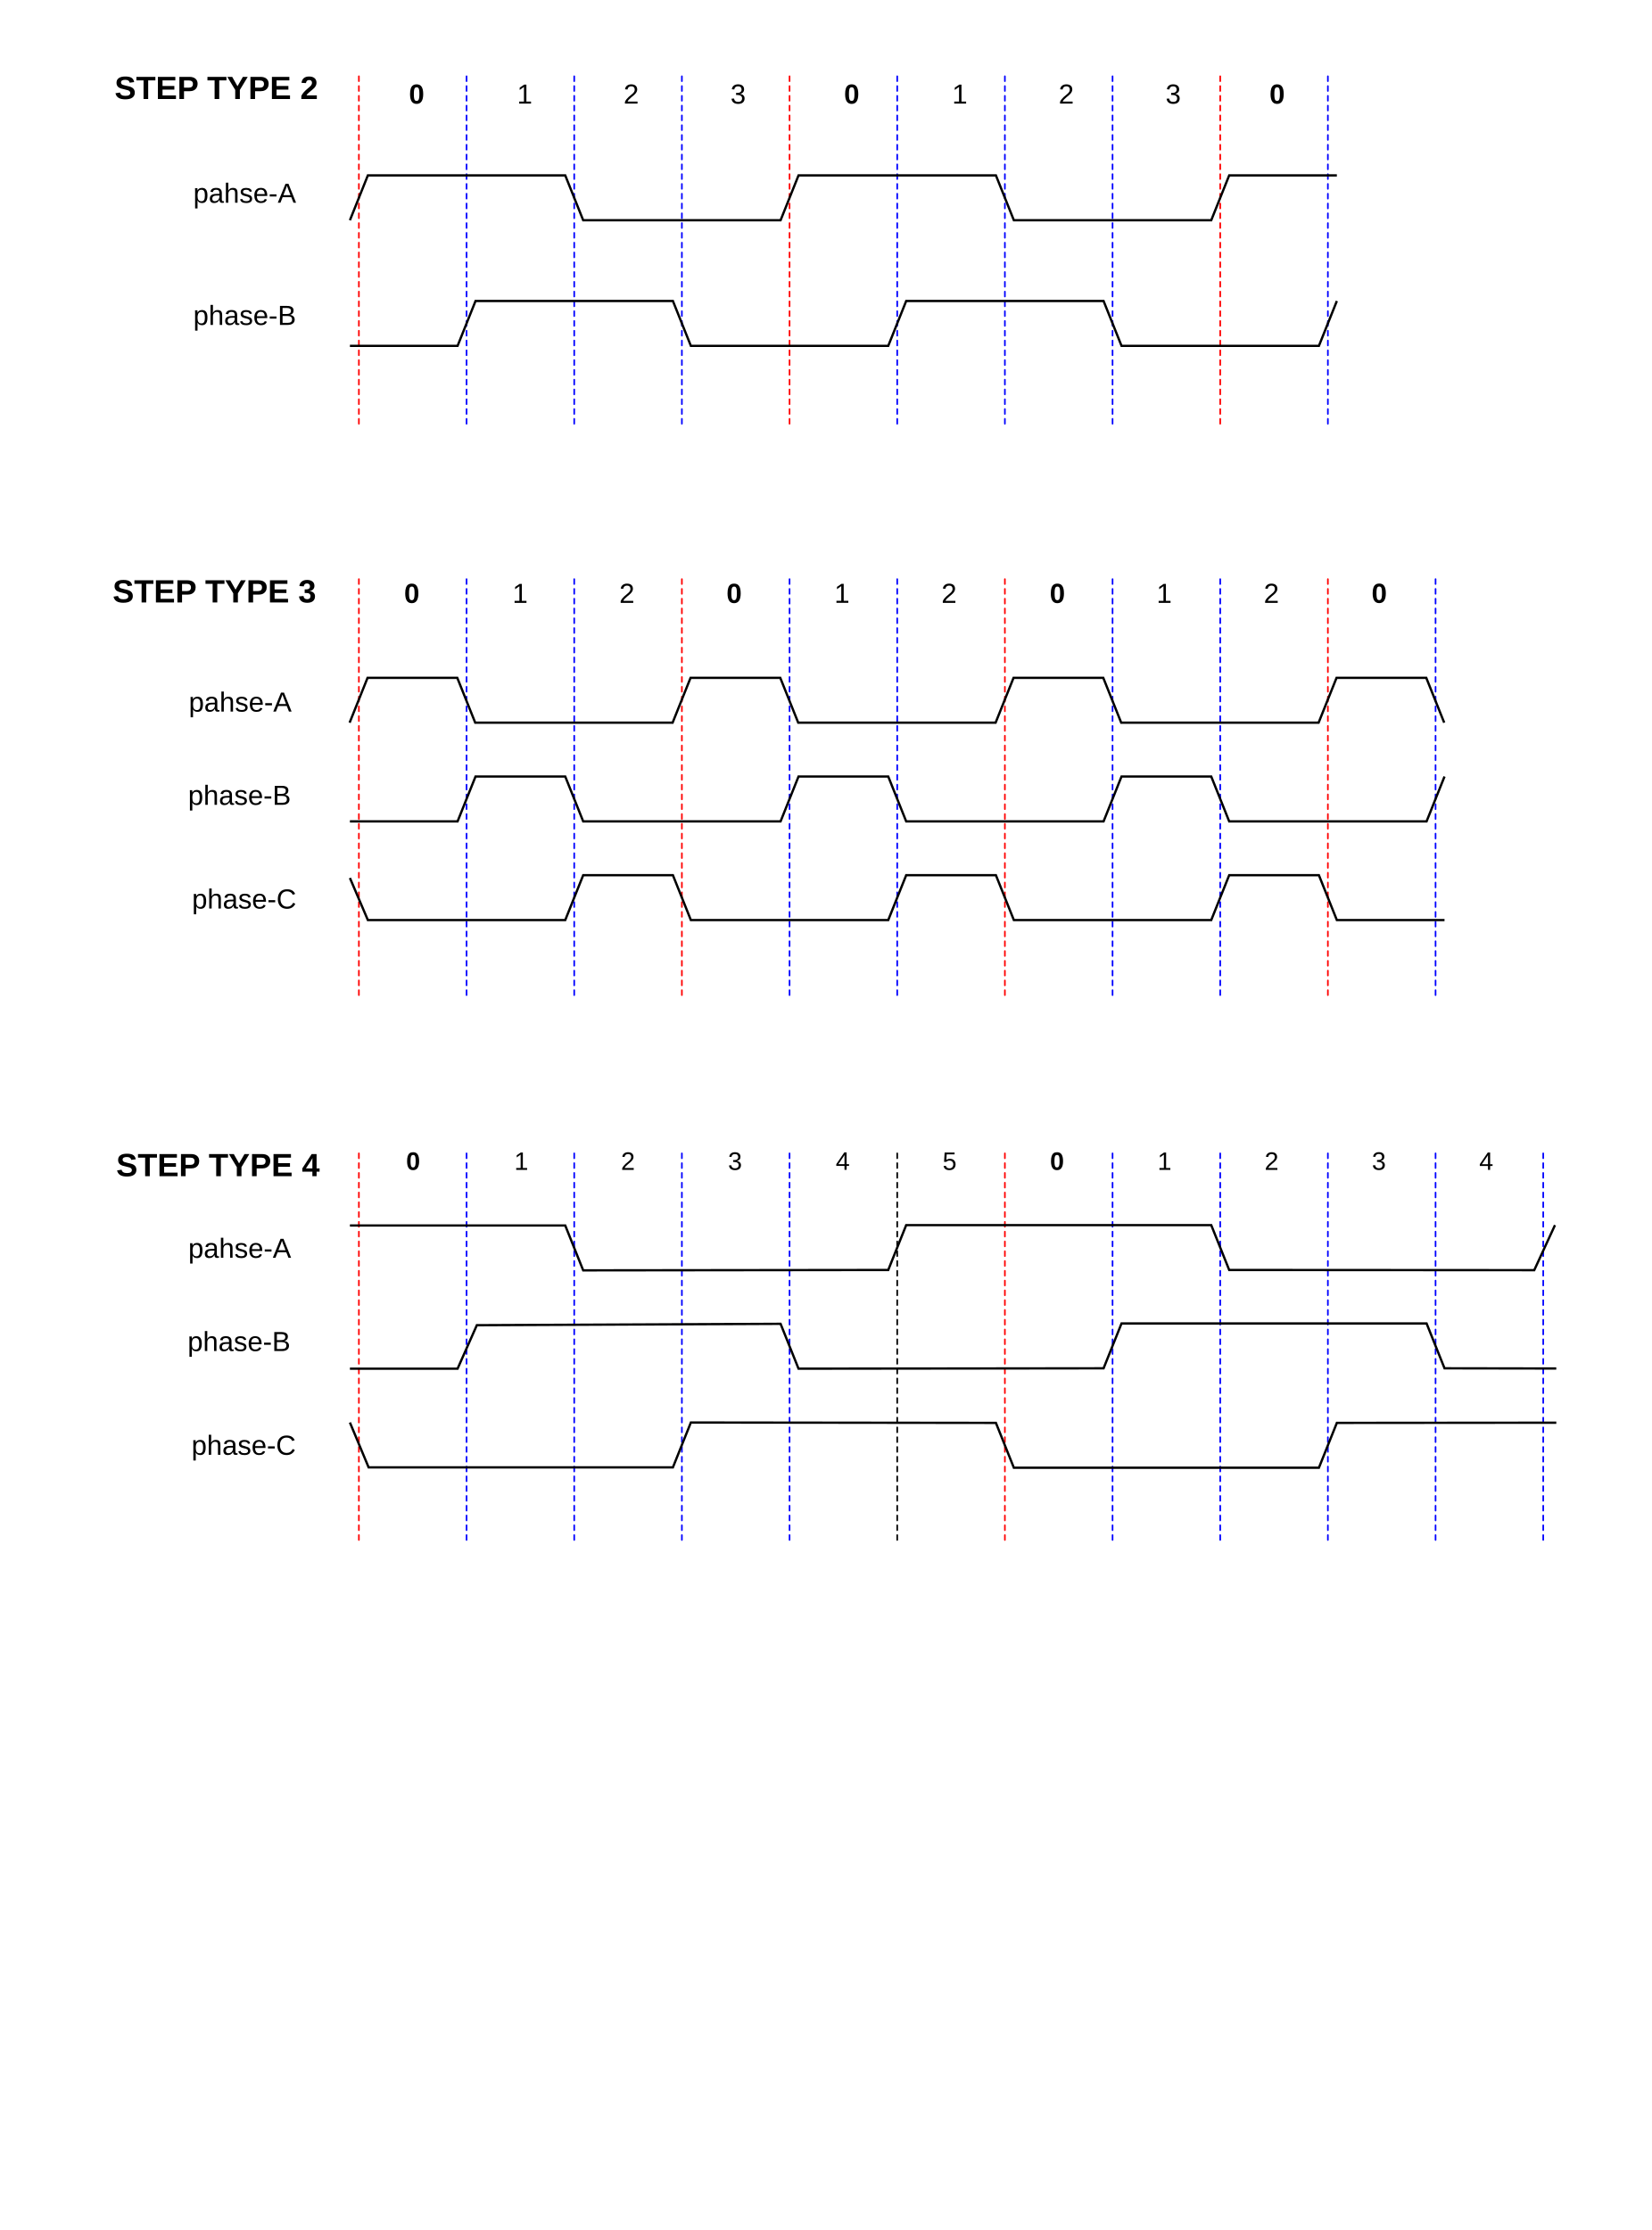
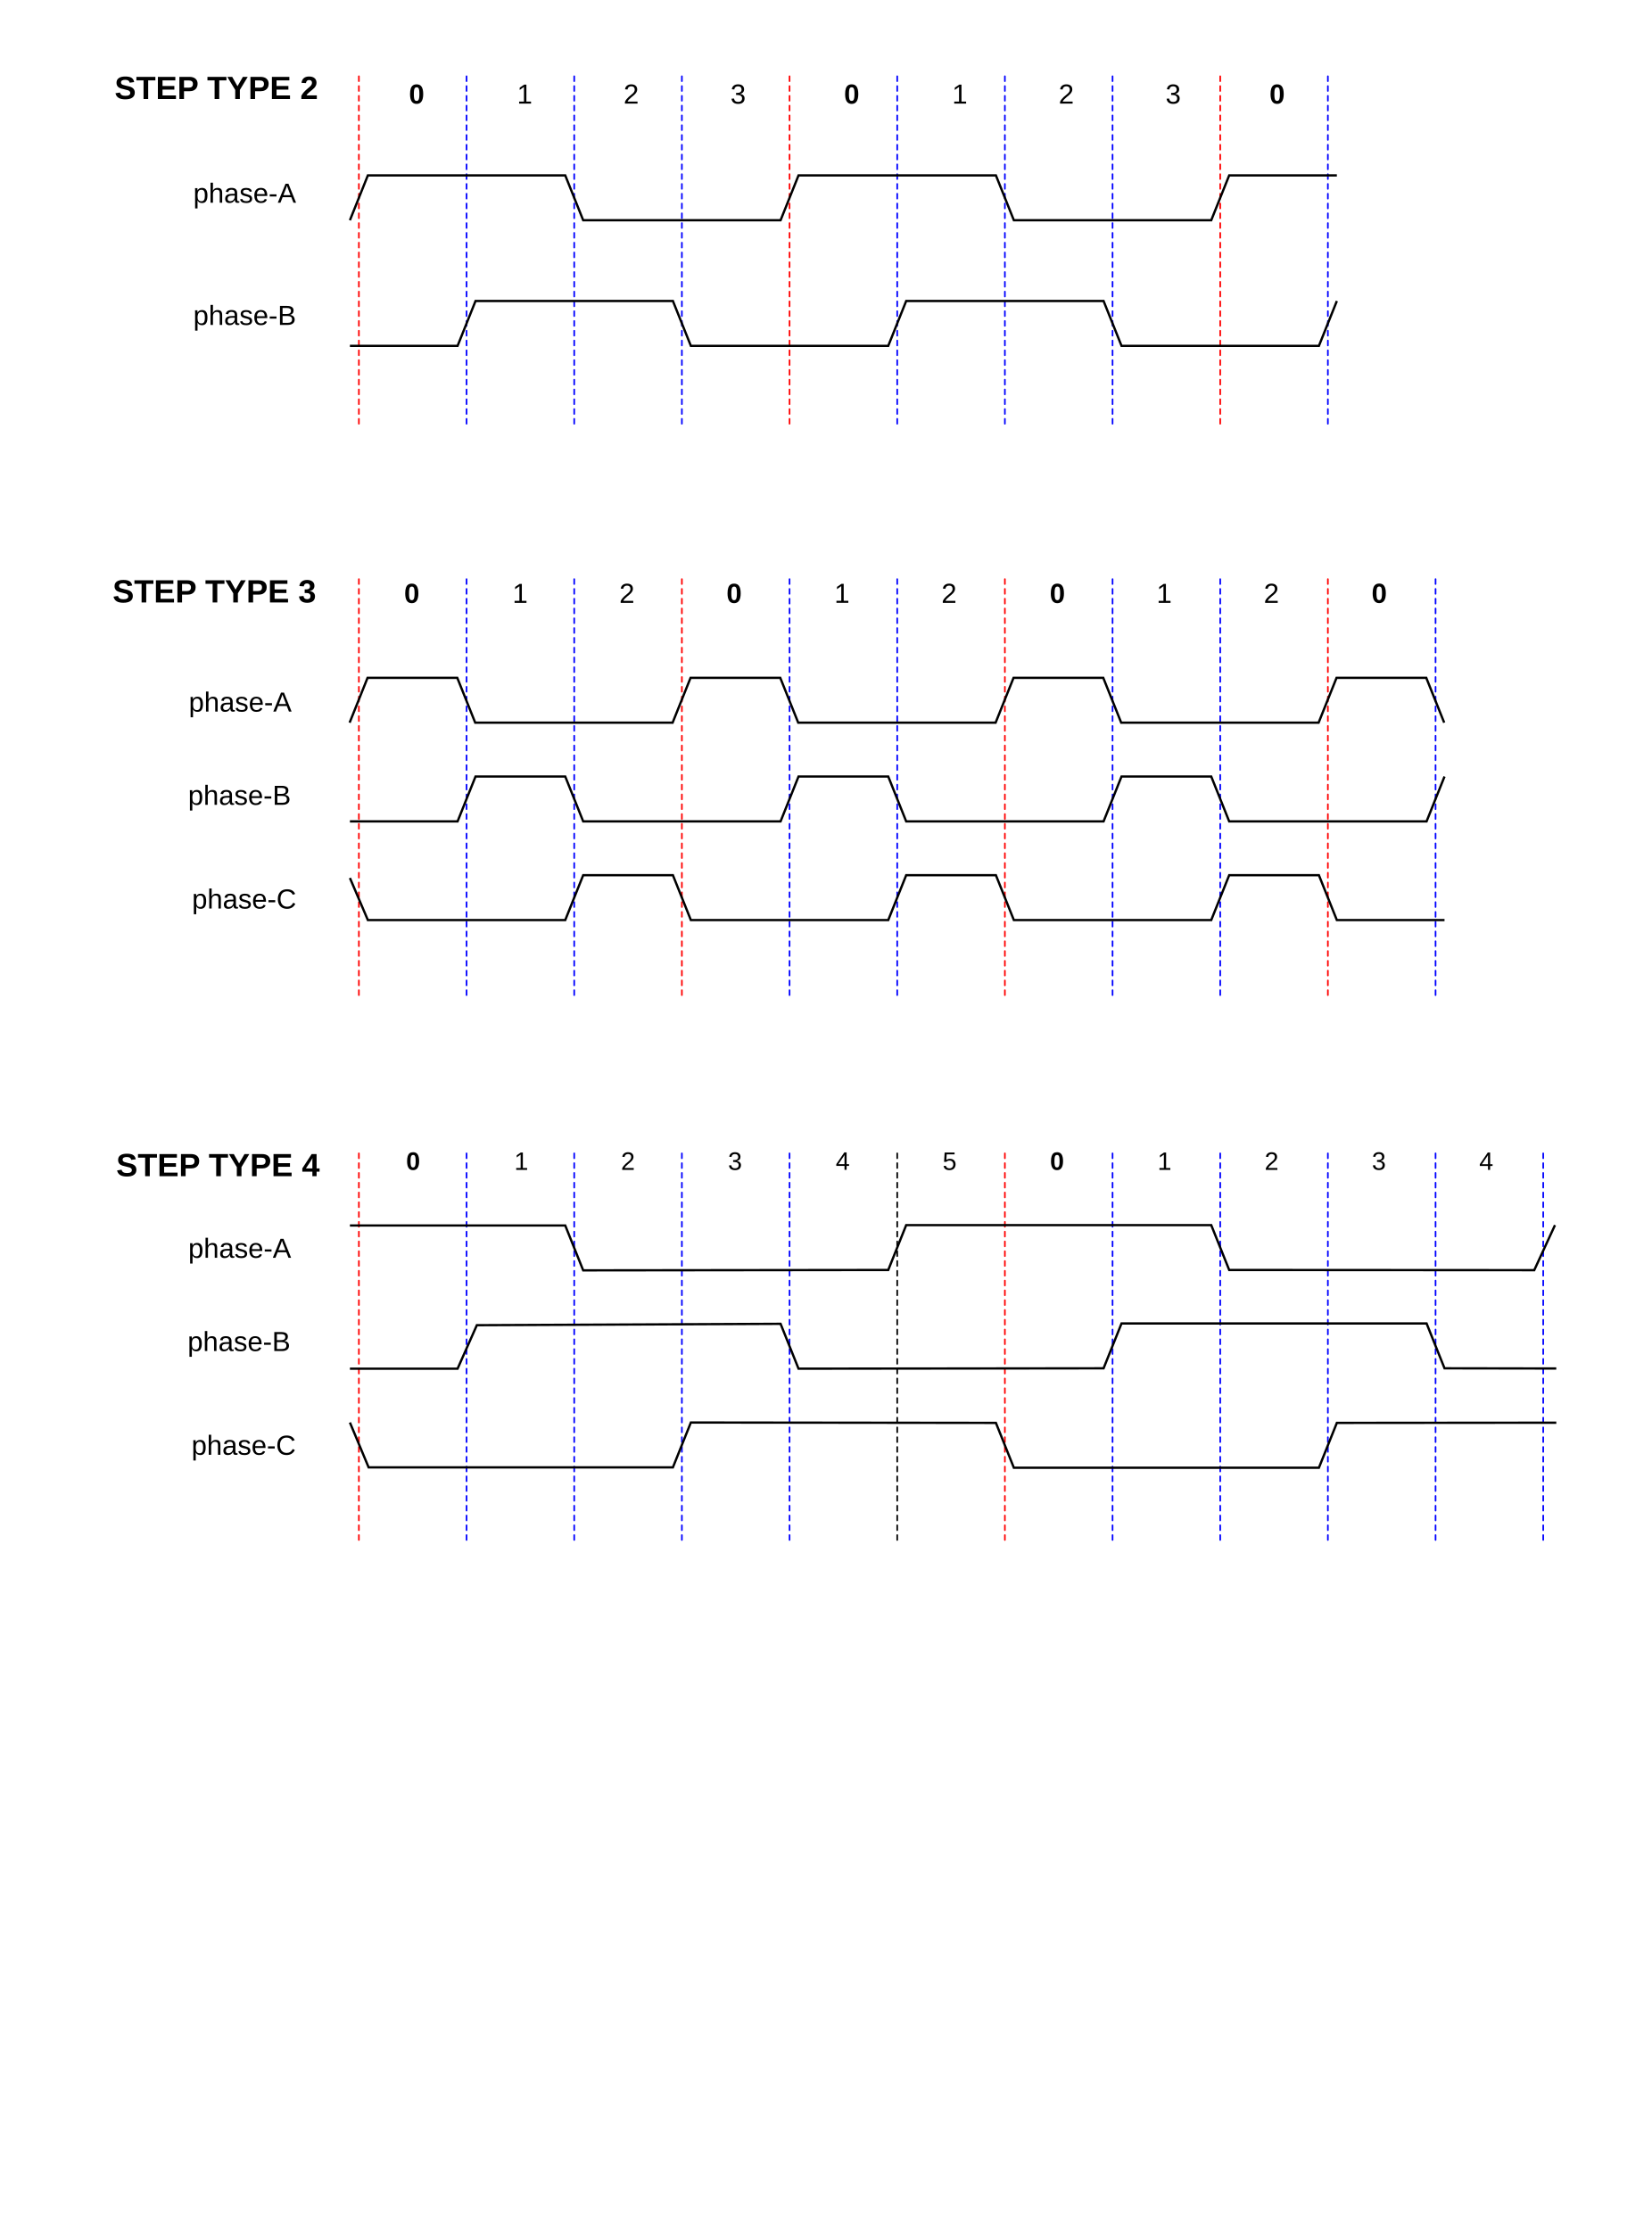
<svg xmlns="http://www.w3.org/2000/svg" id="svg2985" version="1.1" width="717.5" height="968.75" xml:space="preserve">
  <defs id="defs2989" />
  <g id="layer1" transform="translate(0,8.671875e-5)" style="display:inline">
    <g id="g21569" transform="translate(0,11.69291)">
      <path id="path19456" d="m 155.906,21.441 0,152.761" style="fill:none;stroke:#ff0000;stroke-width:0.709;stroke-linecap:round;stroke-linejoin:miter;stroke-miterlimit:4;stroke-opacity:1;stroke-dasharray:2.126, 2.126;stroke-dashoffset:0" />
      <path id="path19456-4" d="m 202.677,21.441 0,152.761" style="fill:none;stroke:#0000ff;stroke-width:0.709;stroke-linecap:round;stroke-linejoin:miter;stroke-miterlimit:4;stroke-opacity:1;stroke-dasharray:2.126, 2.126;stroke-dashoffset:0" />
      <path id="path19456-4-0" d="m 296.22,21.441 0,152.761" style="fill:none;stroke:#0000ff;stroke-width:0.709;stroke-linecap:round;stroke-linejoin:miter;stroke-miterlimit:4;stroke-opacity:1;stroke-dasharray:2.126, 2.126;stroke-dashoffset:0" />
      <path id="path19456-4-9" d="m 249.449,21.441 0,152.761" style="fill:none;stroke:#0000ff;stroke-width:0.709;stroke-linecap:round;stroke-linejoin:miter;stroke-miterlimit:4;stroke-opacity:1;stroke-dasharray:2.126, 2.126;stroke-dashoffset:0" />
      <path id="path19456-48" d="m 342.992,21.441 0,152.761" style="fill:none;stroke:#ff0000;stroke-width:0.709;stroke-linecap:round;stroke-linejoin:miter;stroke-miterlimit:4;stroke-opacity:1;stroke-dasharray:2.126, 2.126;stroke-dashoffset:0" />
      <path id="path19456-4-8" d="m 389.764,21.441 0,152.761" style="fill:#000000;stroke:#0000ff;stroke-width:0.709;stroke-linecap:round;stroke-linejoin:miter;stroke-miterlimit:4;stroke-opacity:1;stroke-dasharray:2.126, 2.126;stroke-dashoffset:0" />
      <path id="path19456-4-0-2" d="m 483.307,21.441 0,152.761" style="fill:none;stroke:#0000ff;stroke-width:0.709;stroke-linecap:round;stroke-linejoin:miter;stroke-miterlimit:4;stroke-opacity:1;stroke-dasharray:2.126, 2.126;stroke-dashoffset:0" />
      <path id="path19456-4-9-4" d="m 436.535,21.441 0,152.761" style="fill:none;stroke:#0000ff;stroke-width:0.709;stroke-linecap:round;stroke-linejoin:miter;stroke-miterlimit:4;stroke-opacity:1;stroke-dasharray:2.126, 2.126;stroke-dashoffset:0" />
      <path id="path19456-5" d="m 530.079,21.441 0,152.761" style="fill:none;stroke:#ff0000;stroke-width:0.709;stroke-linecap:round;stroke-linejoin:miter;stroke-miterlimit:4;stroke-opacity:1;stroke-dasharray:2.126, 2.126;stroke-dashoffset:0" />
      <path id="path19456-4-5" d="m 576.85,21.441 0,152.761" style="fill:none;stroke:#0000ff;stroke-width:0.709;stroke-linecap:round;stroke-linejoin:miter;stroke-miterlimit:4;stroke-opacity:1;stroke-dasharray:2.126, 2.126;stroke-dashoffset:0" />
    </g>
    <text xml:space="preserve" style="font-size:12px;font-style:normal;font-variant:normal;font-weight:bold;font-stretch:normal;line-height:125%;letter-spacing:0px;word-spacing:0px;fill:#000000;fill-opacity:1;stroke:none;font-family:Arial;-inkscape-font-specification:Arial Bold" x="177.659" y="45.01" id="text20329">
      <tspan id="tspan20331" x="177.659" y="45.01">0</tspan>
    </text>
    <text xml:space="preserve" style="font-size:12px;font-style:normal;font-variant:normal;font-weight:normal;font-stretch:normal;line-height:125%;letter-spacing:0px;word-spacing:0px;fill:#000000;fill-opacity:1;stroke:none;font-family:Arial;-inkscape-font-specification:Arial" x="224.594" y="45.01" id="text20333">
      <tspan id="tspan20335" x="224.594" y="45.01">1</tspan>
    </text>
    <text xml:space="preserve" style="font-size:12px;font-style:normal;font-variant:normal;font-weight:normal;font-stretch:normal;line-height:125%;letter-spacing:0px;word-spacing:0px;fill:#000000;fill-opacity:1;stroke:none;font-family:Arial;-inkscape-font-specification:Arial" x="270.87" y="45.01" id="text20337">
      <tspan id="tspan20339" x="270.87" y="45.01">2</tspan>
    </text>
    <text xml:space="preserve" style="font-size:12px;font-style:normal;font-variant:normal;font-weight:normal;font-stretch:normal;line-height:125%;letter-spacing:0px;word-spacing:0px;fill:#000000;fill-opacity:1;stroke:none;font-family:Arial;-inkscape-font-specification:Arial" x="317.319" y="45.01" id="text20341">
      <tspan id="tspan20343" x="317.319" y="45.01">3</tspan>
    </text>
    <text xml:space="preserve" style="font-size:12px;font-style:normal;font-variant:normal;font-weight:bold;font-stretch:normal;line-height:125%;letter-spacing:0px;word-spacing:0px;fill:#000000;fill-opacity:1;stroke:none;font-family:Arial;-inkscape-font-specification:Arial Bold" x="366.666" y="45.01" id="text20349">
      <tspan id="tspan20351" x="366.666" y="45.01">0</tspan>
    </text>
    <text xml:space="preserve" style="font-size:12px;font-style:normal;font-variant:normal;font-weight:normal;font-stretch:normal;line-height:125%;letter-spacing:0px;word-spacing:0px;fill:#000000;fill-opacity:1;stroke:none;font-family:Arial;-inkscape-font-specification:Arial" x="413.6" y="45.01" id="text20353">
      <tspan id="tspan20355" x="413.6" y="45.01">1</tspan>
    </text>
    <text xml:space="preserve" style="font-size:12px;font-style:normal;font-variant:normal;font-weight:normal;font-stretch:normal;line-height:125%;letter-spacing:0px;word-spacing:0px;fill:#000000;fill-opacity:1;stroke:none;font-family:Arial;-inkscape-font-specification:Arial" x="459.877" y="45.01" id="text20357">
      <tspan id="tspan20359" x="459.877" y="45.01">2</tspan>
    </text>
    <text xml:space="preserve" style="font-size:12px;font-style:normal;font-variant:normal;font-weight:normal;font-stretch:normal;line-height:125%;letter-spacing:0px;word-spacing:0px;fill:#000000;fill-opacity:1;stroke:none;font-family:Arial;-inkscape-font-specification:Arial" x="506.326" y="45.01" id="text20361">
      <tspan id="tspan20363" x="506.326" y="45.01">3</tspan>
    </text>
    <text xml:space="preserve" style="font-size:12px;font-style:normal;font-variant:normal;font-weight:bold;font-stretch:normal;line-height:125%;letter-spacing:0px;word-spacing:0px;fill:#000000;fill-opacity:1;stroke:none;font-family:Arial;-inkscape-font-specification:Arial Bold" x="551.474" y="45.01" id="text20369">
      <tspan id="tspan20371" x="551.474" y="45.01">0</tspan>
    </text>
    <text xml:space="preserve" style="font-size:12px;font-style:normal;font-variant:normal;font-weight:normal;font-stretch:normal;line-height:125%;letter-spacing:0px;word-spacing:0px;fill:#000000;fill-opacity:1;stroke:none;font-family:Arial;-inkscape-font-specification:Arial" x="83.951" y="88.074" id="text20495">
-       <tspan id="tspan20497" x="83.951" y="88.074">pahse-A</tspan>
+       <tspan id="tspan20497" x="83.951" y="88.074">phase-A</tspan>
    </text>
    <text xml:space="preserve" style="font-size:12px;font-style:normal;font-variant:normal;font-weight:normal;font-stretch:normal;line-height:125%;letter-spacing:0px;word-spacing:0px;fill:#000000;fill-opacity:1;stroke:none;font-family:Arial;-inkscape-font-specification:Arial" x="83.951" y="141.145" id="text20499">
      <tspan id="tspan20501" x="83.951" y="141.145">phase-B</tspan>
    </text>
    <text xml:space="preserve" style="font-size:14px;font-style:normal;font-variant:normal;font-weight:bold;font-stretch:normal;line-height:125%;letter-spacing:0px;word-spacing:0px;fill:#000000;fill-opacity:1;stroke:none;font-family:Arial;-inkscape-font-specification:Arial Bold" x="49.756" y="43.013" id="text20515">
      <tspan id="tspan20517" x="49.756" y="43.013">STEP TYPE 2</tspan>
    </text>
    <text xml:space="preserve" style="font-size:14px;font-style:normal;font-variant:normal;font-weight:bold;font-stretch:normal;line-height:125%;letter-spacing:0px;word-spacing:0px;fill:#000000;fill-opacity:1;stroke:none;font-family:Arial;-inkscape-font-specification:Arial Bold" x="48.908" y="261.71" id="text20515-5">
      <tspan id="tspan20517-7" x="48.908" y="261.71">STEP TYPE 3</tspan>
    </text>
    <text xml:space="preserve" style="font-size:14px;font-style:normal;font-variant:normal;font-weight:bold;font-stretch:normal;line-height:125%;letter-spacing:0px;word-spacing:0px;fill:#000000;fill-opacity:1;stroke:none;font-family:Arial;-inkscape-font-specification:Arial Bold" x="50.455" y="510.965" id="text20515-3">
      <tspan id="tspan20517-3" x="50.455" y="510.965">STEP TYPE 4</tspan>
    </text>
    <path style="fill:none;stroke:#000000;stroke-width:0.999;stroke-linecap:butt;stroke-linejoin:miter;stroke-miterlimit:4;stroke-opacity:1;stroke-dasharray:none" d="m 152.008,95.679 0,0 7.795,-19.488 85.748,0 7.795,19.488 85.748,0 7.795,-19.488 85.748,0 7.795,19.488 85.748,0 7.795,-19.488 46.772,0" id="path21369" />
    <g transform="translate(1.8110236e-6,218.2677)" style="display:inline" id="g21569-3">
      <path id="path19456-0" d="m 155.906,33.317 0,182.617" style="fill:none;stroke:#ff0000;stroke-width:0.709;stroke-linecap:round;stroke-linejoin:miter;stroke-miterlimit:4;stroke-opacity:1;stroke-dasharray:2.126, 2.126;stroke-dashoffset:0" />
      <path id="path19456-4-3" d="m 202.677,33.317 0,182.617" style="fill:none;stroke:#0000ff;stroke-width:0.709;stroke-linecap:round;stroke-linejoin:miter;stroke-miterlimit:4;stroke-opacity:1;stroke-dasharray:2.126, 2.126;stroke-dashoffset:0" />
      <path id="path19456-4-0-8" d="m 296.22,33.317 0,182.617" style="fill:none;stroke:#ff0000;stroke-width:0.709;stroke-linecap:round;stroke-linejoin:miter;stroke-miterlimit:4;stroke-opacity:1;stroke-dasharray:2.126, 2.126;stroke-dashoffset:0" />
      <path id="path19456-4-9-2" d="m 249.449,33.317 0,182.617" style="fill:none;stroke:#0000ff;stroke-width:0.709;stroke-linecap:round;stroke-linejoin:miter;stroke-miterlimit:4;stroke-opacity:1;stroke-dasharray:2.126, 2.126;stroke-dashoffset:0" />
      <path id="path19456-48-5" d="m 342.992,33.317 0,182.617" style="fill:none;stroke:#0000ff;stroke-width:0.709;stroke-linecap:round;stroke-linejoin:miter;stroke-miterlimit:4;stroke-opacity:1;stroke-dasharray:2.126, 2.126;stroke-dashoffset:0" />
      <path id="path19456-4-8-2" d="m 389.764,33.317 0,182.617" style="fill:none;stroke:#0000ff;stroke-width:0.709;stroke-linecap:round;stroke-linejoin:miter;stroke-miterlimit:4;stroke-opacity:1;stroke-dasharray:2.126, 2.126;stroke-dashoffset:0" />
      <path id="path19456-4-0-2-0" d="m 483.307,33.317 0,182.617" style="fill:none;stroke:#0000ff;stroke-width:0.709;stroke-linecap:round;stroke-linejoin:miter;stroke-miterlimit:4;stroke-opacity:1;stroke-dasharray:2.126, 2.126;stroke-dashoffset:0" />
      <path id="path19456-4-9-4-3" d="m 436.535,33.317 0,182.617" style="fill:none;stroke:#ff0000;stroke-width:0.709;stroke-linecap:round;stroke-linejoin:miter;stroke-miterlimit:4;stroke-opacity:1;stroke-dasharray:2.126, 2.126;stroke-dashoffset:0" />
      <path id="path19456-5-7" d="m 530.079,33.317 0,182.617" style="fill:none;stroke:#0000ff;stroke-width:0.709;stroke-linecap:round;stroke-linejoin:miter;stroke-miterlimit:4;stroke-opacity:1;stroke-dasharray:2.126, 2.126;stroke-dashoffset:0" />
      <path id="path19456-4-5-2" d="m 576.85,33.317 0,182.617" style="fill:none;stroke:#ff0000;stroke-width:0.709;stroke-linecap:round;stroke-linejoin:miter;stroke-miterlimit:4;stroke-opacity:1;stroke-dasharray:2.126, 2.126;stroke-dashoffset:0" />
      <path id="path19456-4-9-7-7" d="m 623.622,33.317 0,182.617" style="fill:none;stroke:#0000ff;stroke-width:0.709;stroke-linecap:round;stroke-linejoin:miter;stroke-miterlimit:4;stroke-opacity:1;stroke-dasharray:2.126, 2.126;stroke-dashoffset:0" />
    </g>
    <text xml:space="preserve" style="font-size:12px;font-style:normal;font-variant:normal;font-weight:bold;font-stretch:normal;line-height:125%;letter-spacing:0px;word-spacing:0px;fill:#000000;fill-opacity:1;stroke:none;font-family:Arial;-inkscape-font-specification:Arial Bold" x="175.561" y="261.912" id="text20329-3">
      <tspan id="tspan20331-4" x="175.561" y="261.912">0</tspan>
    </text>
    <text xml:space="preserve" style="font-size:12px;font-style:normal;font-variant:normal;font-weight:normal;font-stretch:normal;line-height:125%;letter-spacing:0px;word-spacing:0px;fill:#000000;fill-opacity:1;stroke:none;font-family:Arial;-inkscape-font-specification:Arial" x="222.616" y="261.912" id="text20333-3">
      <tspan id="tspan20335-2" x="222.616" y="261.912">1</tspan>
    </text>
    <text xml:space="preserve" style="font-size:12px;font-style:normal;font-variant:normal;font-weight:normal;font-stretch:normal;line-height:125%;letter-spacing:0px;word-spacing:0px;fill:#000000;fill-opacity:1;stroke:none;font-family:Arial;-inkscape-font-specification:Arial" x="269.013" y="261.912" id="text20337-1">
      <tspan id="tspan20339-1" x="269.013" y="261.912">2</tspan>
    </text>
    <text xml:space="preserve" style="font-size:12px;font-style:normal;font-variant:normal;font-weight:normal;font-stretch:normal;line-height:125%;letter-spacing:0px;word-spacing:0px;fill:#000000;fill-opacity:1;stroke:none;font-family:Arial;-inkscape-font-specification:Arial" x="315.581" y="261.912" id="text20341-3">
      <tspan id="tspan20343-2" x="315.581" y="261.912" style="font-weight:bold;-inkscape-font-specification:Arial Bold">0</tspan>
    </text>
    <text xml:space="preserve" style="font-size:12px;font-style:normal;font-variant:normal;font-weight:normal;font-stretch:normal;line-height:125%;letter-spacing:0px;word-spacing:0px;fill:#000000;fill-opacity:1;stroke:none;font-family:Arial;-inkscape-font-specification:Arial" x="362.437" y="261.88" id="text20345-5">
      <tspan id="tspan20347-3" x="362.437" y="261.88">1</tspan>
    </text>
    <text xml:space="preserve" style="font-size:12px;font-style:normal;font-variant:normal;font-weight:bold;font-stretch:normal;line-height:125%;letter-spacing:0px;word-spacing:0px;fill:#000000;fill-opacity:1;stroke:none;font-family:Arial;-inkscape-font-specification:Arial Bold" x="408.955" y="261.912" id="text20349-5">
      <tspan id="tspan20351-1" x="408.955" y="261.912" style="font-weight:normal;-inkscape-font-specification:Arial">2</tspan>
    </text>
    <text xml:space="preserve" style="font-size:12px;font-style:normal;font-variant:normal;font-weight:normal;font-stretch:normal;line-height:125%;letter-spacing:0px;word-spacing:0px;fill:#000000;fill-opacity:1;stroke:none;font-family:Arial;-inkscape-font-specification:Arial" x="456.01" y="261.912" id="text20353-2">
      <tspan id="tspan20355-2" x="456.01" y="261.912" style="font-weight:bold;-inkscape-font-specification:Arial Bold">0</tspan>
    </text>
    <text xml:space="preserve" style="font-size:12px;font-style:normal;font-variant:normal;font-weight:normal;font-stretch:normal;line-height:125%;letter-spacing:0px;word-spacing:0px;fill:#000000;fill-opacity:1;stroke:none;font-family:Arial;-inkscape-font-specification:Arial" x="502.407" y="261.912" id="text20357-2">
      <tspan id="tspan20359-6" x="502.407" y="261.912">1</tspan>
    </text>
    <text xml:space="preserve" style="font-size:12px;font-style:normal;font-variant:normal;font-weight:normal;font-stretch:normal;line-height:125%;letter-spacing:0px;word-spacing:0px;fill:#000000;fill-opacity:1;stroke:none;font-family:Arial;-inkscape-font-specification:Arial" x="548.975" y="261.912" id="text20361-4">
      <tspan id="tspan20363-0" x="548.975" y="261.912">2</tspan>
    </text>
    <text xml:space="preserve" style="font-size:12px;font-style:normal;font-variant:normal;font-weight:normal;font-stretch:normal;line-height:125%;letter-spacing:0px;word-spacing:0px;fill:#000000;fill-opacity:1;stroke:none;font-family:Arial;-inkscape-font-specification:Arial" x="595.831" y="261.88" id="text20365-7">
      <tspan id="tspan20367-0" x="595.831" y="261.88" style="font-weight:bold;-inkscape-font-specification:Arial Bold">0</tspan>
    </text>
    <text xml:space="preserve" style="font-size:12px;font-style:normal;font-variant:normal;font-weight:normal;font-stretch:normal;line-height:125%;letter-spacing:0px;word-spacing:0px;fill:#000000;fill-opacity:1;stroke:none;font-family:Arial;-inkscape-font-specification:Arial" x="643.197" y="268.676" id="text20369-3">
      <tspan id="tspan20371-4" x="643.197" y="268.676" />
    </text>
    <path style="fill:none;stroke:#000000;stroke-width:1px;stroke-linecap:butt;stroke-linejoin:miter;stroke-opacity:1;display:inline" d="m 151.876,313.947 7.795,-19.488 38.976,0 7.795,19.488 85.748,10e-6 7.795,-19.488 38.976,0 7.795,19.488 85.748,0 7.795,-19.488 38.976,0 7.795,19.488 85.748,0 7.795,-19.488 38.976,0 7.795,19.488" id="path21369-0" />
    <g transform="translate(1.8110236e-6,475.5118)" style="display:inline" id="g21569-3-5">
      <path id="path19456-0-4" d="m 155.906,25.522 0,169.674" style="fill:none;stroke:#ff0000;stroke-width:0.709;stroke-linecap:round;stroke-linejoin:miter;stroke-miterlimit:4;stroke-opacity:1;stroke-dasharray:2.126, 2.126;stroke-dashoffset:0" />
      <path id="path19456-4-3-9" d="m 202.677,25.522 0,169.674" style="fill:none;stroke:#0000ff;stroke-width:0.709;stroke-linecap:round;stroke-linejoin:miter;stroke-miterlimit:4;stroke-opacity:1;stroke-dasharray:2.126, 2.126;stroke-dashoffset:0" />
      <path id="path19456-4-0-8-5" d="m 296.22,25.522 0,169.674" style="fill:none;stroke:#0000ff;stroke-width:0.709;stroke-linecap:round;stroke-linejoin:miter;stroke-miterlimit:4;stroke-opacity:1;stroke-dasharray:2.126, 2.126;stroke-dashoffset:0" />
      <path id="path19456-4-9-2-6" d="m 249.449,25.522 0,169.674" style="fill:none;stroke:#0000ff;stroke-width:0.709;stroke-linecap:round;stroke-linejoin:miter;stroke-miterlimit:4;stroke-opacity:1;stroke-dasharray:2.126, 2.126;stroke-dashoffset:0" />
      <path id="path19456-48-5-4" d="m 342.992,25.522 0,169.674" style="fill:none;stroke:#0000ff;stroke-width:0.709;stroke-linecap:round;stroke-linejoin:miter;stroke-miterlimit:4;stroke-opacity:1;stroke-dasharray:2.126, 2.126;stroke-dashoffset:0" />
      <path id="path19456-4-8-2-8" d="m 389.764,25.522 0,169.674" style="fill:none;stroke:#000000;stroke-width:0.709;stroke-linecap:round;stroke-linejoin:miter;stroke-miterlimit:4;stroke-opacity:1;stroke-dasharray:2.126, 2.126;stroke-dashoffset:0" />
      <path id="path19456-4-0-2-0-2" d="m 483.307,25.522 0,169.674" style="fill:none;stroke:#0000ff;stroke-width:0.709;stroke-linecap:round;stroke-linejoin:miter;stroke-miterlimit:4;stroke-opacity:1;stroke-dasharray:2.126, 2.126;stroke-dashoffset:0" />
      <path id="path19456-4-9-4-3-1" d="m 436.535,25.522 0,169.674" style="fill:none;stroke:#ff0000;stroke-width:0.709;stroke-linecap:round;stroke-linejoin:miter;stroke-miterlimit:4;stroke-opacity:1;stroke-dasharray:2.126, 2.126;stroke-dashoffset:0" />
      <path id="path19456-5-7-6" d="m 530.079,25.522 0,169.674" style="fill:none;stroke:#0000ff;stroke-width:0.709;stroke-linecap:round;stroke-linejoin:miter;stroke-miterlimit:4;stroke-opacity:1;stroke-dasharray:2.126, 2.126;stroke-dashoffset:0" />
      <path id="path19456-4-5-2-8" d="m 576.85,25.522 0,169.674" style="fill:none;stroke:#0000ff;stroke-width:0.709;stroke-linecap:round;stroke-linejoin:miter;stroke-miterlimit:4;stroke-opacity:1;stroke-dasharray:2.126, 2.126;stroke-dashoffset:0" />
      <path id="path19456-4-0-1-9-3" d="m 670.394,25.522 0,169.674" style="fill:none;stroke:#0000ff;stroke-width:0.709;stroke-linecap:round;stroke-linejoin:miter;stroke-miterlimit:4;stroke-opacity:1;stroke-dasharray:2.126, 2.126;stroke-dashoffset:0" />
      <path id="path19456-4-9-7-7-1" d="m 623.622,25.522 0,169.674" style="fill:none;stroke:#0000ff;stroke-width:0.709;stroke-linecap:round;stroke-linejoin:miter;stroke-miterlimit:4;stroke-opacity:1;stroke-dasharray:2.126, 2.126;stroke-dashoffset:0" />
    </g>
    <g id="g22487" transform="translate(-0.599826,7.197912)">
      <text id="text20329-3-8" y="501.033" x="177.009" style="font-size:11px;font-style:normal;font-variant:normal;font-weight:bold;font-stretch:normal;line-height:125%;letter-spacing:0px;word-spacing:0px;fill:#000000;fill-opacity:1;stroke:none;font-family:Arial;-inkscape-font-specification:Arial Bold" xml:space="preserve">
        <tspan y="501.033" x="177.009" id="tspan20331-4-4">0</tspan>
      </text>
      <text id="text20333-3-9" y="501.033" x="224.004" style="font-size:11px;font-style:normal;font-variant:normal;font-weight:normal;font-stretch:normal;line-height:125%;letter-spacing:0px;word-spacing:0px;fill:#000000;fill-opacity:1;stroke:none;font-family:Arial;-inkscape-font-specification:Arial" xml:space="preserve">
        <tspan y="501.033" x="224.004" id="tspan20335-2-2">1</tspan>
      </text>
      <text id="text20337-1-0" y="501.033" x="270.341" style="font-size:11px;font-style:normal;font-variant:normal;font-weight:normal;font-stretch:normal;line-height:125%;letter-spacing:0px;word-spacing:0px;fill:#000000;fill-opacity:1;stroke:none;font-family:Arial;-inkscape-font-specification:Arial" xml:space="preserve">
        <tspan y="501.033" x="270.341" id="tspan20339-1-7">2</tspan>
      </text>
      <text id="text20341-3-0" y="501.033" x="316.85" style="font-size:11px;font-style:normal;font-variant:normal;font-weight:normal;font-stretch:normal;line-height:125%;letter-spacing:0px;word-spacing:0px;fill:#000000;fill-opacity:1;stroke:none;font-family:Arial;-inkscape-font-specification:Arial" xml:space="preserve">
        <tspan y="501.033" x="316.85" id="tspan20343-2-6">3</tspan>
      </text>
      <text id="text20345-5-0" y="501.001" x="363.646" style="font-size:11px;font-style:normal;font-variant:normal;font-weight:normal;font-stretch:normal;line-height:125%;letter-spacing:0px;word-spacing:0px;fill:#000000;fill-opacity:1;stroke:none;font-family:Arial;-inkscape-font-specification:Arial" xml:space="preserve">
        <tspan y="501.001" x="363.646" id="tspan20347-3-7">4</tspan>
      </text>
      <text id="text20349-5-0" y="501.033" x="410.06" style="font-size:11px;font-style:normal;font-variant:normal;font-weight:normal;font-stretch:normal;line-height:125%;letter-spacing:0px;word-spacing:0px;fill:#000000;fill-opacity:1;stroke:none;font-family:Arial;-inkscape-font-specification:Arial" xml:space="preserve">
        <tspan y="501.033" x="410.06" id="tspan20351-1-5">5</tspan>
      </text>
      <text id="text20353-2-6" y="501.033" x="456.733" style="font-size:11px;font-style:normal;font-variant:normal;font-weight:normal;font-stretch:normal;line-height:125%;letter-spacing:0px;word-spacing:0px;fill:#000000;fill-opacity:1;stroke:none;font-family:Arial;-inkscape-font-specification:Arial" xml:space="preserve">
        <tspan y="501.033" x="456.733" id="tspan20355-2-7" style="font-weight:bold;-inkscape-font-specification:Arial Bold">0</tspan>
      </text>
      <text id="text20357-2-3" y="501.033" x="503.435" style="font-size:11px;font-style:normal;font-variant:normal;font-weight:normal;font-stretch:normal;line-height:125%;letter-spacing:0px;word-spacing:0px;fill:#000000;fill-opacity:1;stroke:none;font-family:Arial;-inkscape-font-specification:Arial" xml:space="preserve">
        <tspan y="501.033" x="503.435" id="tspan20359-6-8">1</tspan>
      </text>
      <text id="text20361-4-4" y="501.033" x="549.944" style="font-size:11px;font-style:normal;font-variant:normal;font-weight:normal;font-stretch:normal;line-height:125%;letter-spacing:0px;word-spacing:0px;fill:#000000;fill-opacity:1;stroke:none;font-family:Arial;-inkscape-font-specification:Arial" xml:space="preserve">
        <tspan y="501.033" x="549.944" id="tspan20363-0-9">2</tspan>
      </text>
      <text id="text20365-7-2" y="501.001" x="596.557" style="font-size:11px;font-style:normal;font-variant:normal;font-weight:normal;font-stretch:normal;line-height:125%;letter-spacing:0px;word-spacing:0px;fill:#000000;fill-opacity:1;stroke:none;font-family:Arial;-inkscape-font-specification:Arial" xml:space="preserve">
        <tspan y="501.001" x="596.557" id="tspan20367-0-6">3</tspan>
      </text>
      <text id="text20369-3-5" y="501.033" x="643.197" style="font-size:11px;font-style:normal;font-variant:normal;font-weight:normal;font-stretch:normal;line-height:125%;letter-spacing:0px;word-spacing:0px;fill:#000000;fill-opacity:1;stroke:none;font-family:Arial;-inkscape-font-specification:Arial" xml:space="preserve">
        <tspan y="501.033" x="643.197" id="tspan20371-4-7">4</tspan>
      </text>
    </g>
    <path style="fill:none;stroke:#000000;stroke-width:1px;stroke-linecap:butt;stroke-linejoin:miter;stroke-opacity:1;display:inline" d="m 152.008,532.375 7.795,0 46.772,0 38.976,0 7.795,19.488 132.52,-0.161 7.795,-19.488 132.52,0 7.795,19.488 132.52,0.08 9.007,-19.569" id="path21369-3-0-7" />
    <text xml:space="preserve" style="font-size:12px;font-style:normal;font-variant:normal;font-weight:normal;font-stretch:normal;line-height:125%;letter-spacing:0px;word-spacing:0px;fill:#000000;fill-opacity:1;stroke:none;display:inline;font-family:Arial;-inkscape-font-specification:Arial" x="81.992" y="309.121" id="text20495-7">
-       <tspan id="tspan20497-6" x="81.992" y="309.121">pahse-A</tspan>
+       <tspan id="tspan20497-6" x="81.992" y="309.121">phase-A</tspan>
    </text>
    <text xml:space="preserve" style="font-size:12px;font-style:normal;font-variant:normal;font-weight:normal;font-stretch:normal;line-height:125%;letter-spacing:0px;word-spacing:0px;fill:#000000;fill-opacity:1;stroke:none;display:inline;font-family:Arial;-inkscape-font-specification:Arial" x="81.692" y="349.626" id="text20499-7">
      <tspan id="tspan20501-7" x="81.692" y="349.626">phase-B</tspan>
    </text>
    <text xml:space="preserve" style="font-size:12px;font-style:normal;font-variant:normal;font-weight:normal;font-stretch:normal;line-height:125%;letter-spacing:0px;word-spacing:0px;fill:#000000;fill-opacity:1;stroke:none;display:inline;font-family:Arial;-inkscape-font-specification:Arial" x="83.389" y="394.685" id="text20503-1">
      <tspan id="tspan20505-9" x="83.389" y="394.685">phase-C</tspan>
    </text>
    <path style="fill:none;stroke:#000000;stroke-width:0.999;stroke-linecap:butt;stroke-linejoin:miter;stroke-miterlimit:4;stroke-opacity:1;stroke-dasharray:none;display:inline" d="m 152.008,150.246 46.772,0 3.898,-9.744 3.898,-9.744 85.748,0 7.795,19.488 85.748,0 7.795,-19.488 85.748,0 7.795,19.488 85.748,0 7.795,-19.488" id="path21369-4" />
    <path style="fill:none;stroke:#000000;stroke-width:1px;stroke-linecap:butt;stroke-linejoin:miter;stroke-opacity:1;display:inline" d="m 152.008,356.821 46.772,0 7.795,-19.488 38.976,0 7.795,19.488 85.748,1e-5 7.795,-19.488 38.976,0 7.795,19.488 85.748,0 7.795,-19.488 38.976,0 7.795,19.488 85.748,0 7.795,-19.488" id="path21369-0-5" />
    <path style="fill:none;stroke:#000000;stroke-width:1px;stroke-linecap:butt;stroke-linejoin:miter;stroke-opacity:1;display:inline" d="m 152.008,381.409 7.795,18.286 85.748,0 7.795,-19.488 38.976,0 7.795,19.488 85.748,10e-6 7.795,-19.488 38.976,0 7.795,19.488 85.748,0 7.795,-19.488 38.976,0 7.795,19.488 46.772,0" id="path21369-0-5-6" />
    <text xml:space="preserve" style="font-size:12px;font-style:normal;font-variant:normal;font-weight:normal;font-stretch:normal;line-height:125%;letter-spacing:0px;word-spacing:0px;fill:#000000;fill-opacity:1;stroke:none;display:inline;font-family:Arial;-inkscape-font-specification:Arial" x="81.784" y="546.412" id="text20495-7-8">
-       <tspan id="tspan20497-6-3" x="81.784" y="546.412">pahse-A</tspan>
+       <tspan id="tspan20497-6-3" x="81.784" y="546.412">phase-A</tspan>
    </text>
    <text xml:space="preserve" style="font-size:12px;font-style:normal;font-variant:normal;font-weight:normal;font-stretch:normal;line-height:125%;letter-spacing:0px;word-spacing:0px;fill:#000000;fill-opacity:1;stroke:none;display:inline;font-family:Arial;-inkscape-font-specification:Arial" x="81.484" y="586.918" id="text20499-7-6">
      <tspan id="tspan20501-7-8" x="81.484" y="586.918">phase-B</tspan>
    </text>
    <text xml:space="preserve" style="font-size:12px;font-style:normal;font-variant:normal;font-weight:normal;font-stretch:normal;line-height:125%;letter-spacing:0px;word-spacing:0px;fill:#000000;fill-opacity:1;stroke:none;display:inline;font-family:Arial;-inkscape-font-specification:Arial" x="83.181" y="631.977" id="text20503-1-5">
      <tspan id="tspan20505-9-7" x="83.181" y="631.977">phase-C</tspan>
    </text>
    <path style="fill:none;stroke:#000000;stroke-width:1px;stroke-linecap:butt;stroke-linejoin:miter;stroke-opacity:1;display:inline" d="m 152.008,594.577 46.772,0 8.366,-18.888 131.949,-0.6 7.795,19.488 132.52,-0.161 7.795,-19.488 132.52,0 7.795,19.488 48.544,0.08" id="path21369-3-0-7-8" />
    <path style="fill:none;stroke:#000000;stroke-width:1px;stroke-linecap:butt;stroke-linejoin:miter;stroke-opacity:1;display:inline" d="m 152.008,617.963 8.123,19.488 93.215,0 38.976,0 7.795,-19.488 132.52,0.161 7.795,19.488 132.52,0 7.795,-19.488 95.33,-0.08" id="path21369-3-0-7-8-5" />
  </g>
</svg>
